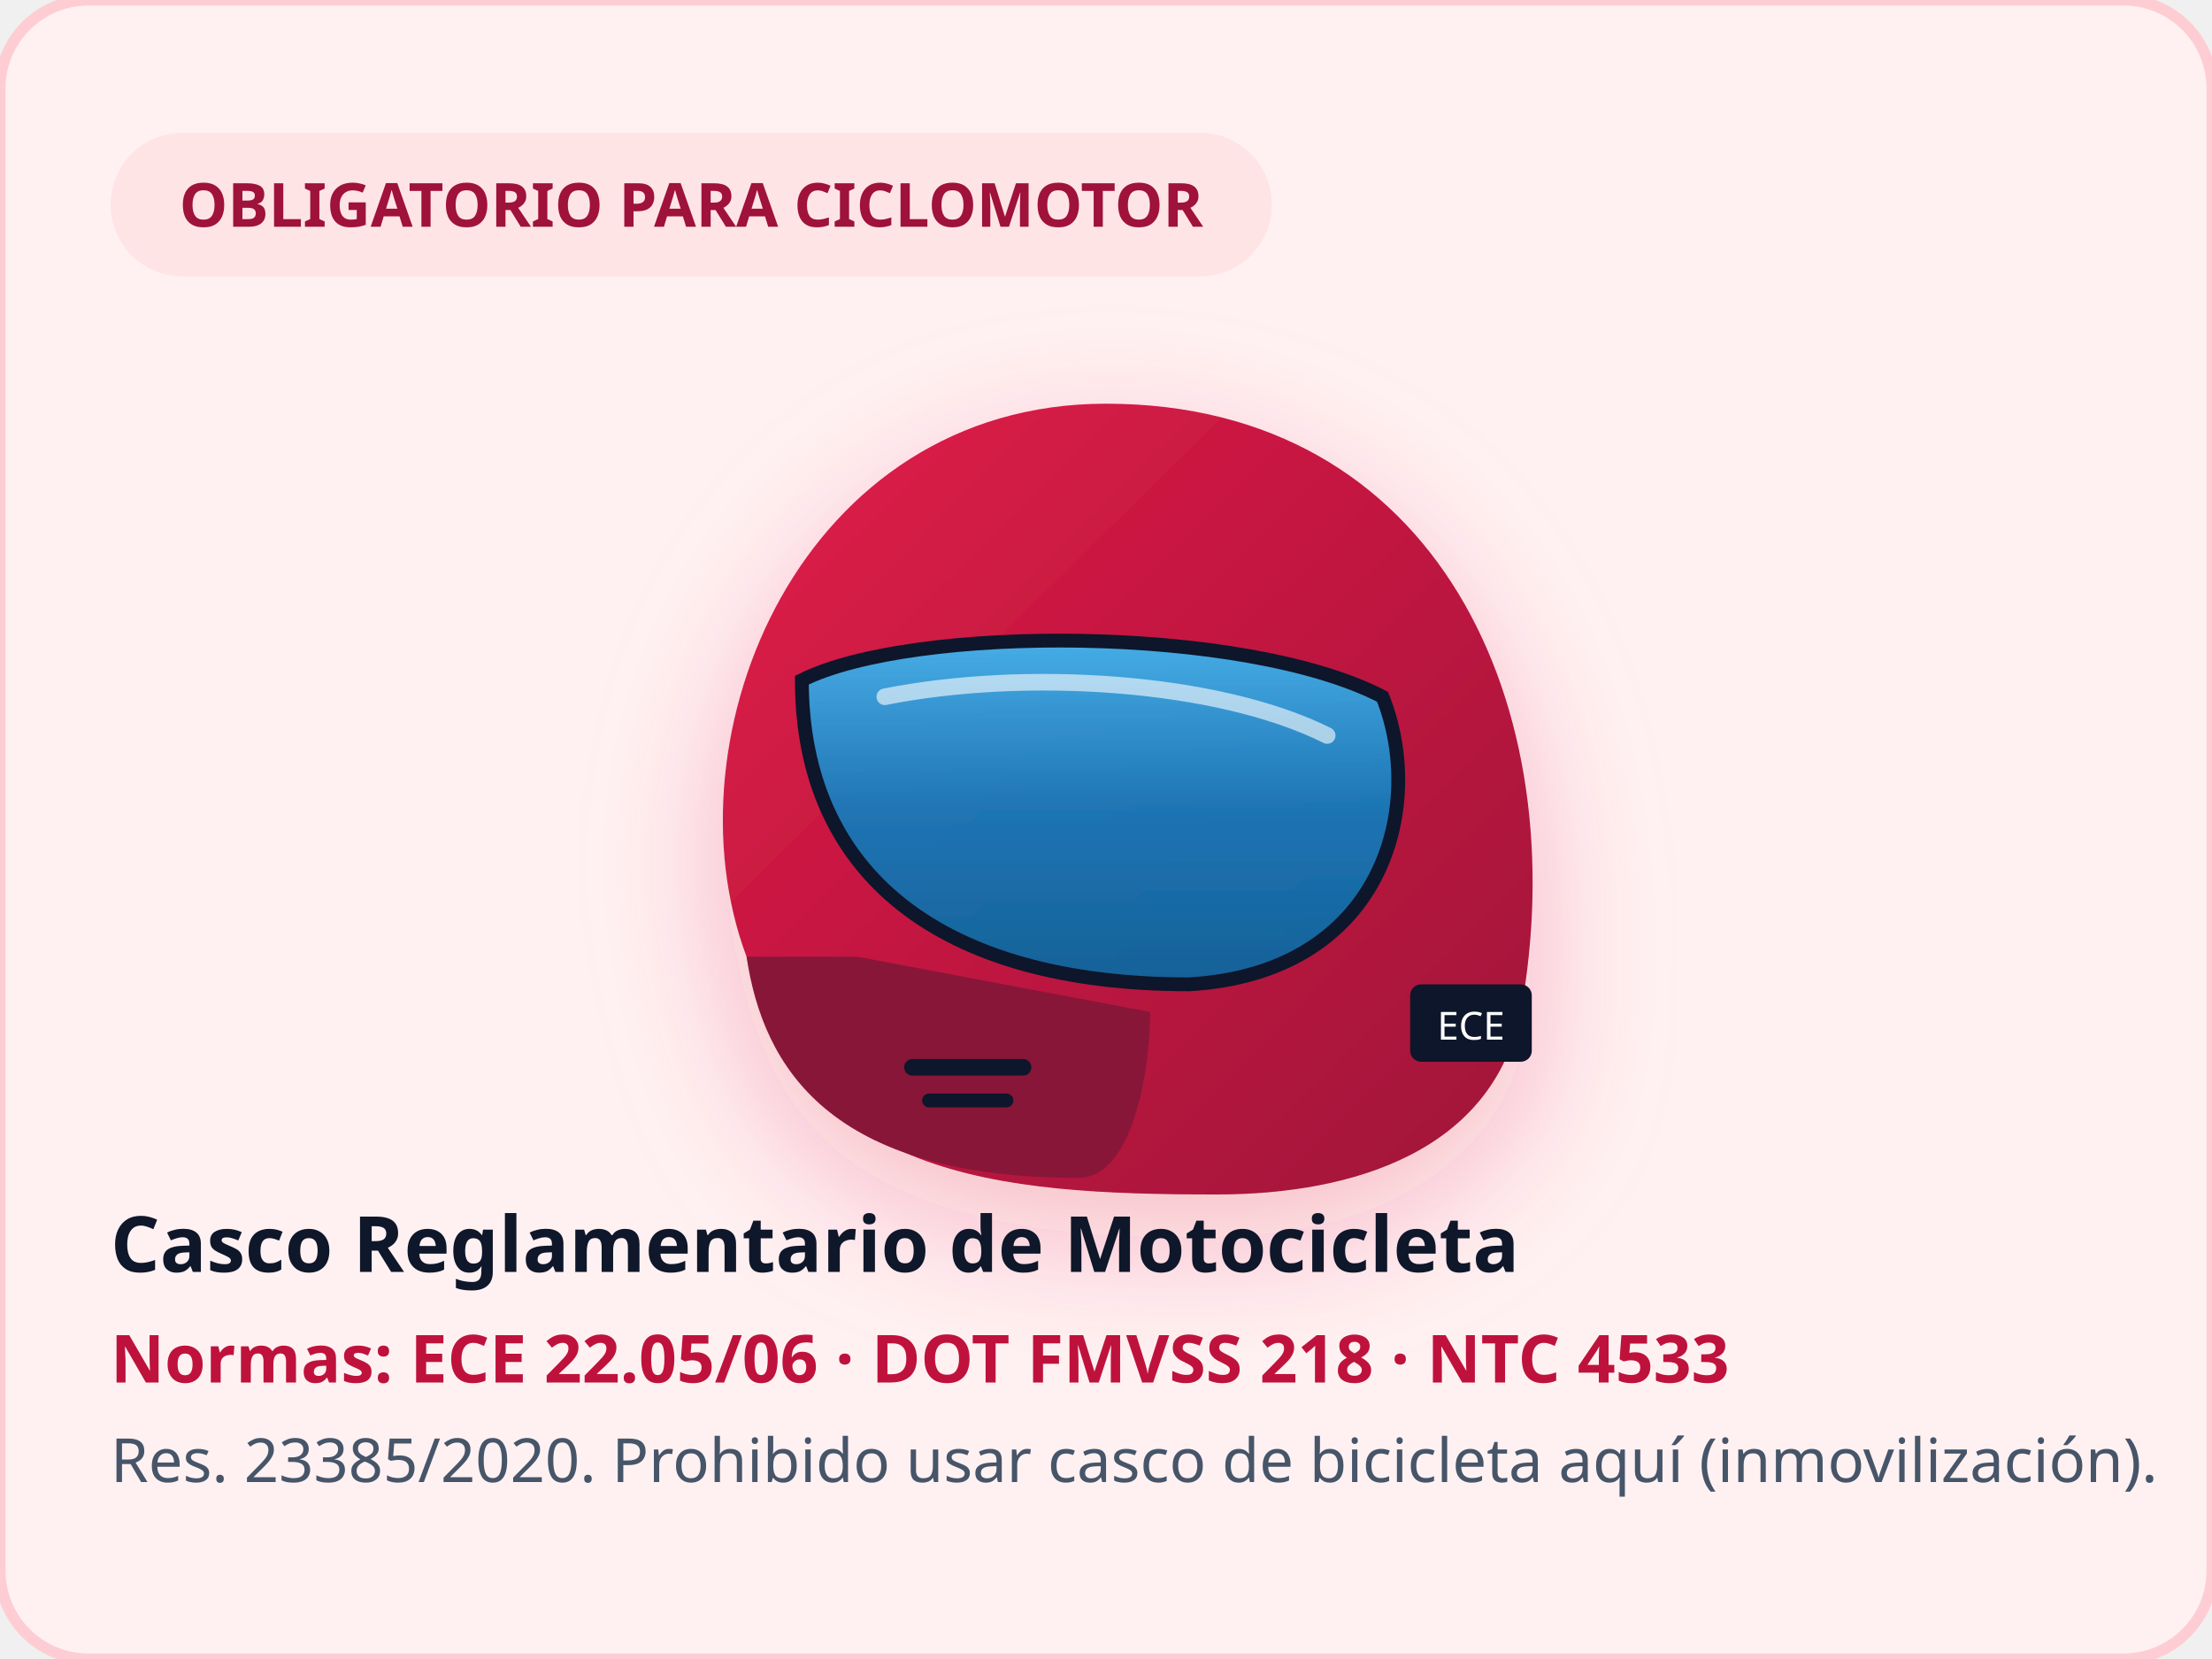
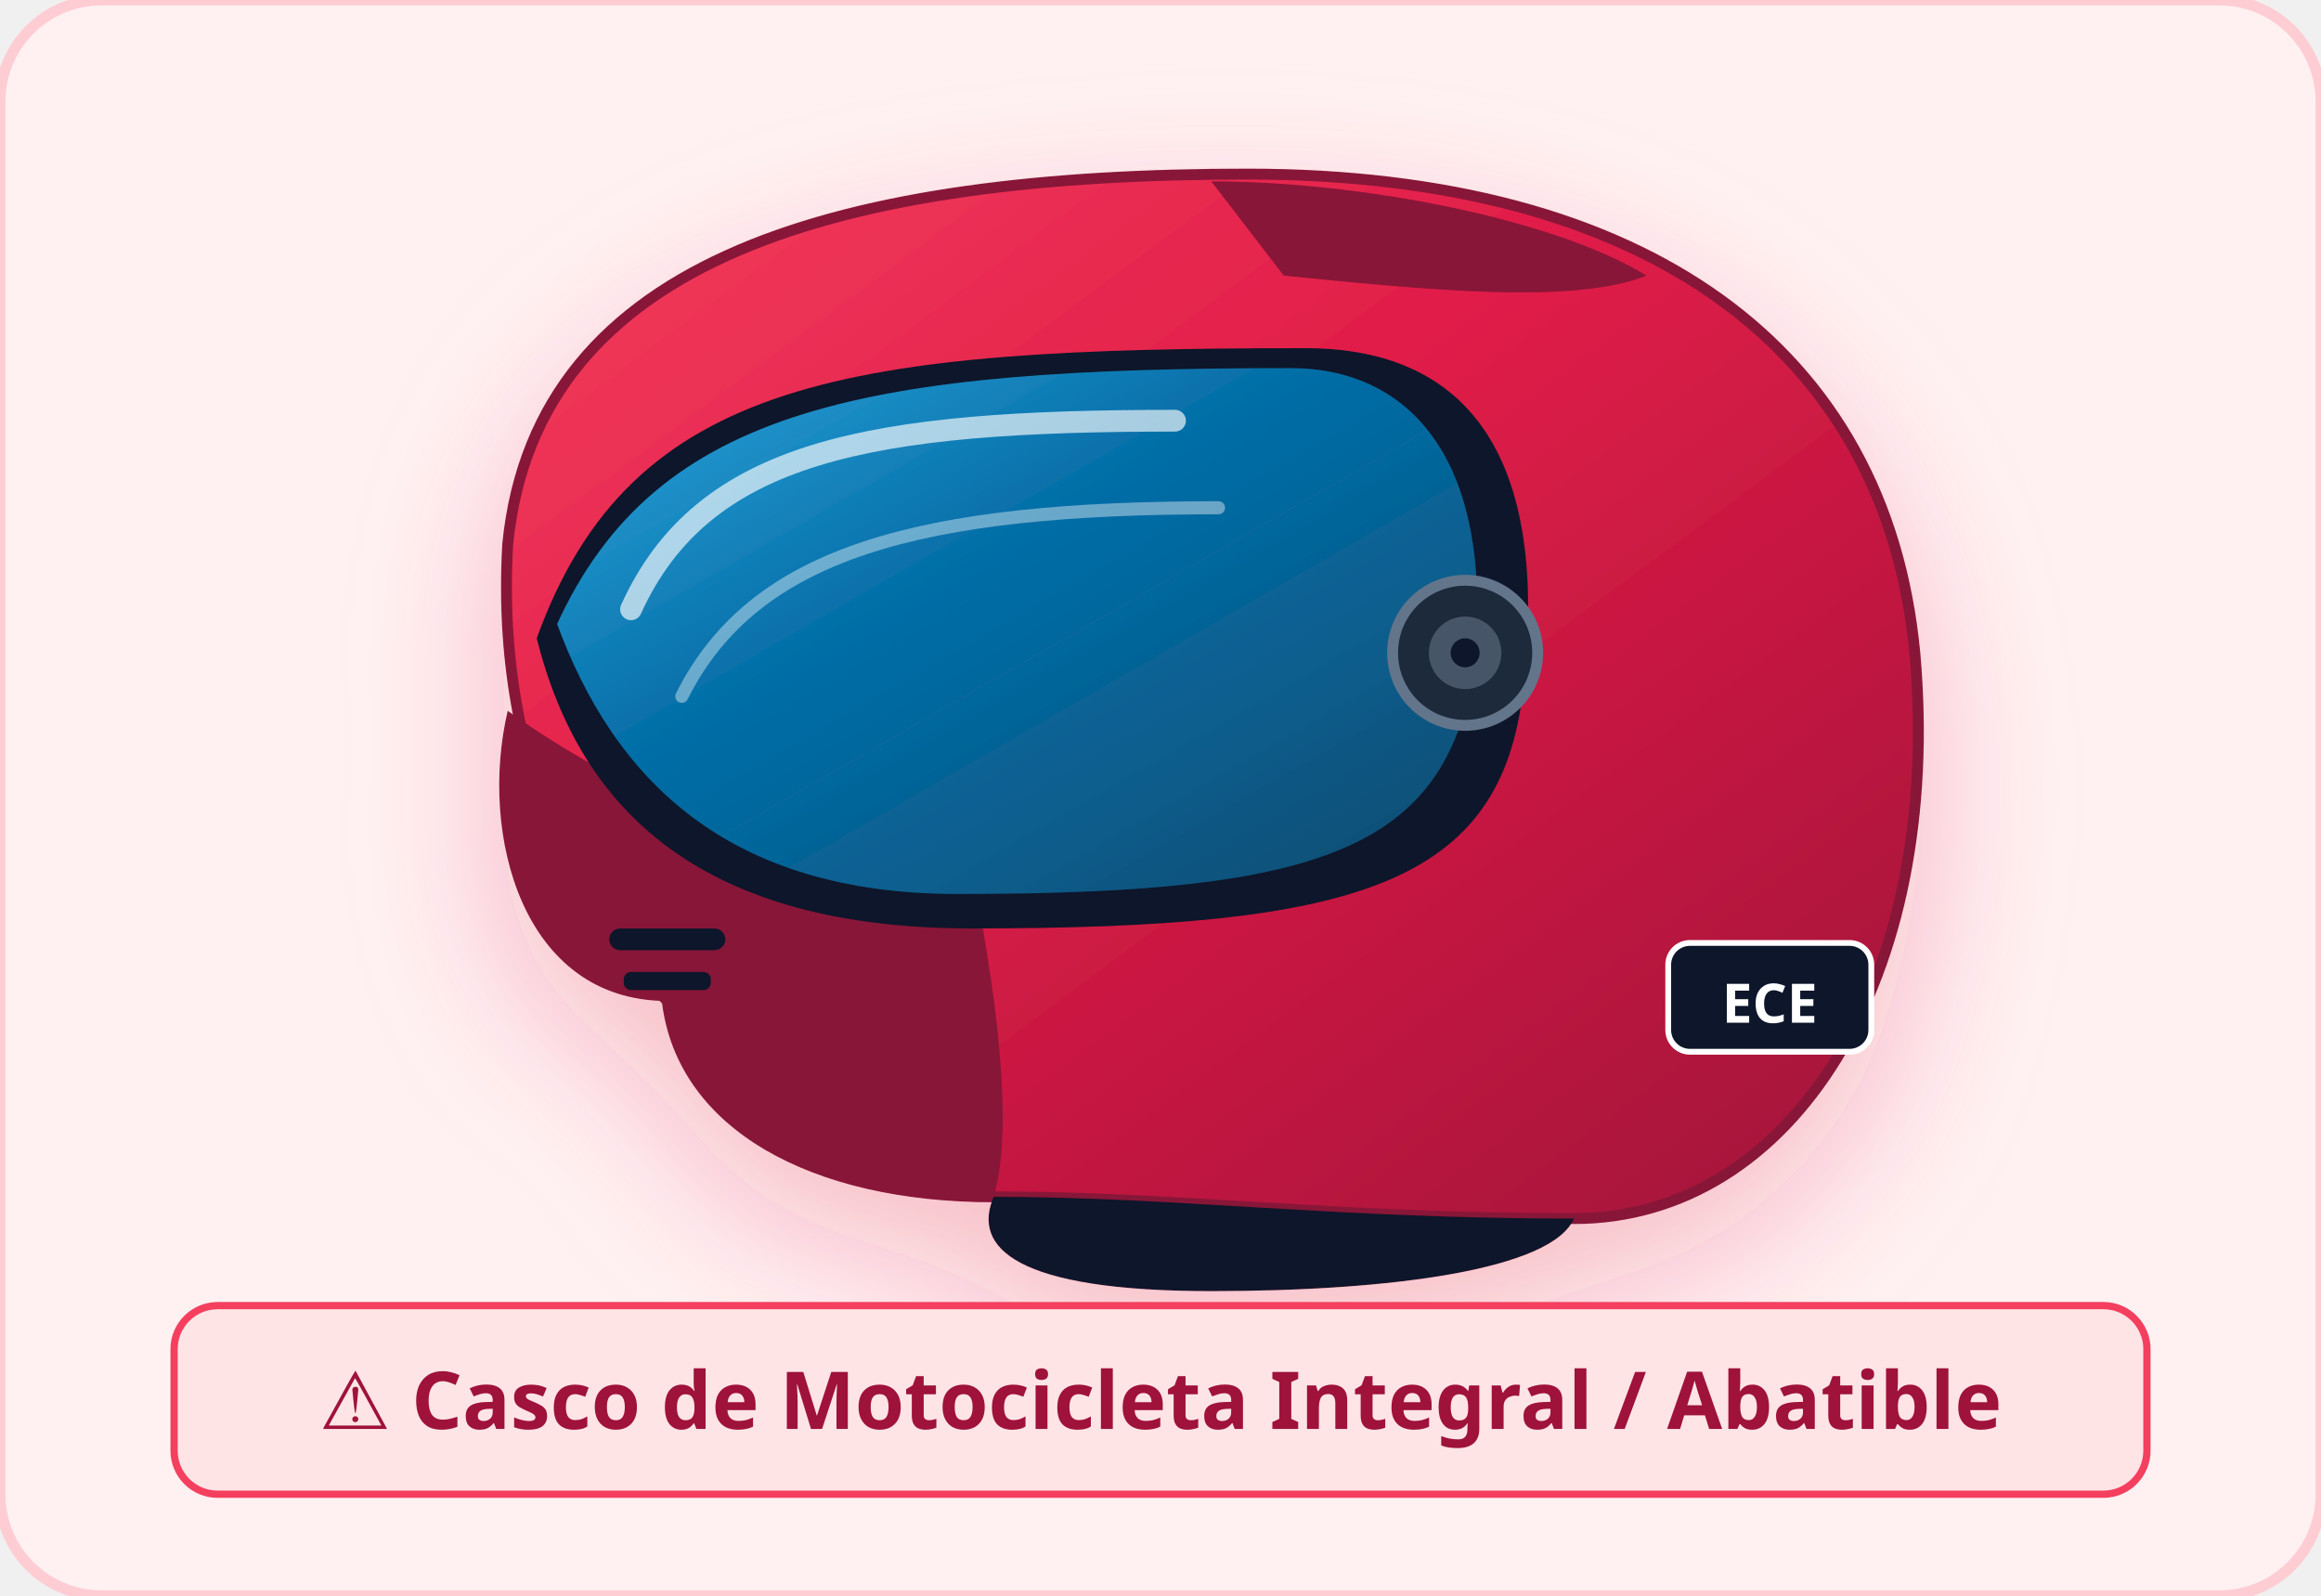
- <svg xmlns="http://www.w3.org/2000/svg" viewBox="0 0 400 300" width="100%" height="100%">
+ <svg xmlns="http://www.w3.org/2000/svg" viewBox="0 0 320 220" width="100%" height="100%">
  <defs>
-     <linearGradient id="motoHelmetGrad" x1="0%" y1="0%" x2="100%" y2="100%">
-       <stop offset="0%" stop-color="#e11d48" />
+     <linearGradient id="motoShellGrad" x1="0%" y1="0%" x2="100%" y2="100%">
+       <stop offset="0%" stop-color="#f43f5e" />
+       <stop offset="40%" stop-color="#e11d48" />
      <stop offset="100%" stop-color="#9f1239" />
    </linearGradient>
-     <linearGradient id="visorGrad" x1="0%" y1="0%" x2="0%" y2="100%">
+     <linearGradient id="visorReflect" x1="0%" y1="0%" x2="100%" y2="100%">
      <stop offset="0%" stop-color="#38bdf8" stop-opacity="0.9" />
-       <stop offset="50%" stop-color="#0284c7" stop-opacity="0.85" />
-       <stop offset="100%" stop-color="#0369a1" stop-opacity="0.9" />
+       <stop offset="40%" stop-color="#0284c7" stop-opacity="0.8" />
+       <stop offset="100%" stop-color="#0c4a6e" stop-opacity="0.95" />
    </linearGradient>
-     <filter id="dropGlowRed" x="-20%" y="-20%" width="140%" height="140%">
-       <feDropShadow dx="0" dy="8" stdDeviation="12" flood-color="#e11d48" flood-opacity="0.25" />
+     <filter id="softShadowRed" x="-15%" y="-15%" width="130%" height="130%">
+       <feDropShadow dx="0" dy="8" stdDeviation="10" flood-color="#e11d48" flood-opacity="0.25" />
    </filter>
  </defs>
-   <rect width="100%" height="100%" rx="16" fill="#fff1f2" />
-   <rect width="100%" height="100%" rx="16" fill="none" stroke="#fecdd3" stroke-width="2" />
-   <g transform="translate(20, 24)">
-     <rect width="210" height="26" rx="13" fill="#ffe4e6" />
-     <text x="105" y="17" fill="#9f1239" font-family="system-ui, sans-serif" font-size="11" font-weight="bold" text-anchor="middle">
-       OBLIGATORIO PARA CICLOMOTOR
+   <rect width="100%" height="100%" rx="14" fill="#fff1f2" />
+   <rect width="100%" height="100%" rx="14" fill="none" stroke="#fecdd3" stroke-width="1.5" />
+   <g filter="url(#softShadowRed)" transform="translate(42, 10)">
+     <path d="M 50 128              C 42 120, 26 100, 28 65              C 32 25, 75 14, 130 14              C 185 14, 218 38, 222 80              C 226 125, 205 158, 175 158              C 142 158, 120 155, 95 155              C 70 155, 52 145, 50 128 Z" fill="url(#motoShellGrad)" stroke="#881337" stroke-width="1.5" />
+     <path d="M 28 88               C 24 105, 30 128, 50 128               C 52 145, 70 155, 95 155               C 98 145, 95 125, 92 110               C 65 110, 42 98, 28 88 Z" fill="#881337" />
+     <path d="M 95 155 C 120 155, 142 158, 175 158 C 172 165, 150 168, 125 168 C 98 168, 92 162, 95 155 Z" fill="#0f172a" />
+     <path d="M 32 78 C 45 42, 75 38, 138 38 C 158 38, 172 50, 168 85 C 165 112, 145 118, 92 118 C 55 118, 38 102, 32 78 Z" fill="#0f172a" />
+     <path d="M 34 76               C 48 45, 78 40, 136 40               C 152 40, 165 52, 162 82               C 158 108, 140 114, 90 114               C 58 114, 42 98, 34 76 Z" fill="url(#visorReflect)" stroke="#0f172a" stroke-width="1.5" />
+     <path d="M 45 74 C 55 52, 78 48, 120 48" stroke="#ffffff" stroke-width="3" stroke-linecap="round" fill="none" opacity="0.65" />
+     <path d="M 52 86 C 62 66, 85 60, 126 60" stroke="#ffffff" stroke-width="1.8" stroke-linecap="round" fill="none" opacity="0.4" />
+     <circle cx="160" cy="80" r="10" fill="#1e293b" stroke="#64748b" stroke-width="1.5" />
+     <circle cx="160" cy="80" r="5" fill="#475569" />
+     <circle cx="160" cy="80" r="2" fill="#0f172a" />
+     <rect x="42" y="118" width="16" height="3" rx="1.5" fill="#0f172a" />
+     <rect x="44" y="124" width="12" height="2.5" rx="1" fill="#0f172a" />
+     <path d="M 125 15 C 145 15, 172 20, 185 28 C 175 32, 155 30, 135 28 Z" fill="#881337" />
+     <rect x="188" y="120" width="28" height="15" rx="3" fill="#0f172a" stroke="#ffffff" stroke-width="0.8" />
+     <text x="202" y="131" fill="#ffffff" font-family="system-ui, sans-serif" font-size="7.5" font-weight="900" text-anchor="middle">
+       ECE
    </text>
  </g>
-   <g filter="url(#dropGlowRed)" transform="translate(100, 48)">
-     <path d="M 35 125 C 20 85, 45 25, 100 25 C 160 25, 185 80, 175 135 C 170 160, 145 168, 120 168 C 80 168, 45 165, 35 125 Z" fill="url(#motoHelmetGrad)" />
-     <path d="M 35 125 C 38 145, 50 165, 95 165 C 105 165, 108 145, 108 135 L 55 125 Z" fill="#881337" />
-     <path d="M 45 75 C 65 65, 125 65, 150 78 C 158 98, 150 128, 115 130 C 70 130, 45 110, 45 75 Z" fill="url(#visorGrad)" stroke="#0f172a" stroke-width="2.5" />
-     <path d="M 60 78 C 85 73, 120 75, 140 85" fill="none" stroke="#ffffff" stroke-width="3" stroke-linecap="round" opacity="0.6" />
-     <rect x="155" y="130" width="22" height="14" rx="2" fill="#0f172a" />
-     <text x="166" y="140" fill="#ffffff" font-family="system-ui, sans-serif" font-size="7" font-weight="extrabold" text-anchor="middle">
-       ECE
-     </text>
-     <line x1="65" y1="145" x2="85" y2="145" stroke="#0f172a" stroke-width="3" stroke-linecap="round" />
-     <line x1="68" y1="151" x2="82" y2="151" stroke="#0f172a" stroke-width="2.5" stroke-linecap="round" />
-   </g>
-   <g transform="translate(20, 230)">
-     <text x="0" y="0" fill="#0f172a" font-family="system-ui, sans-serif" font-size="14" font-weight="bold">
-       Casco Reglamentario de Motocicleta
-     </text>
-     <text x="0" y="20" fill="#be123c" font-family="system-ui, sans-serif" font-size="12" font-weight="600">
-       Normas: ECE 22.05/06 · DOT FMVSS 218 · NTC 4533
-     </text>
-     <text x="0" y="38" fill="#475569" font-family="system-ui, sans-serif" font-size="11">
-       Res. 23385/2020. Prohibido usar casco de bicicleta aquí (inmovilización).
-     </text>
-   </g>
+   <rect x="24" y="180" width="272" height="26" rx="6" fill="#ffe4e6" stroke="#f43f5e" stroke-width="1" />
+   <text x="160" y="197" fill="#9f1239" font-family="system-ui, sans-serif" font-size="11" font-weight="bold" text-anchor="middle">
+     ⚠️ Casco de Motocicleta Integral / Abatible
+   </text>
</svg>
